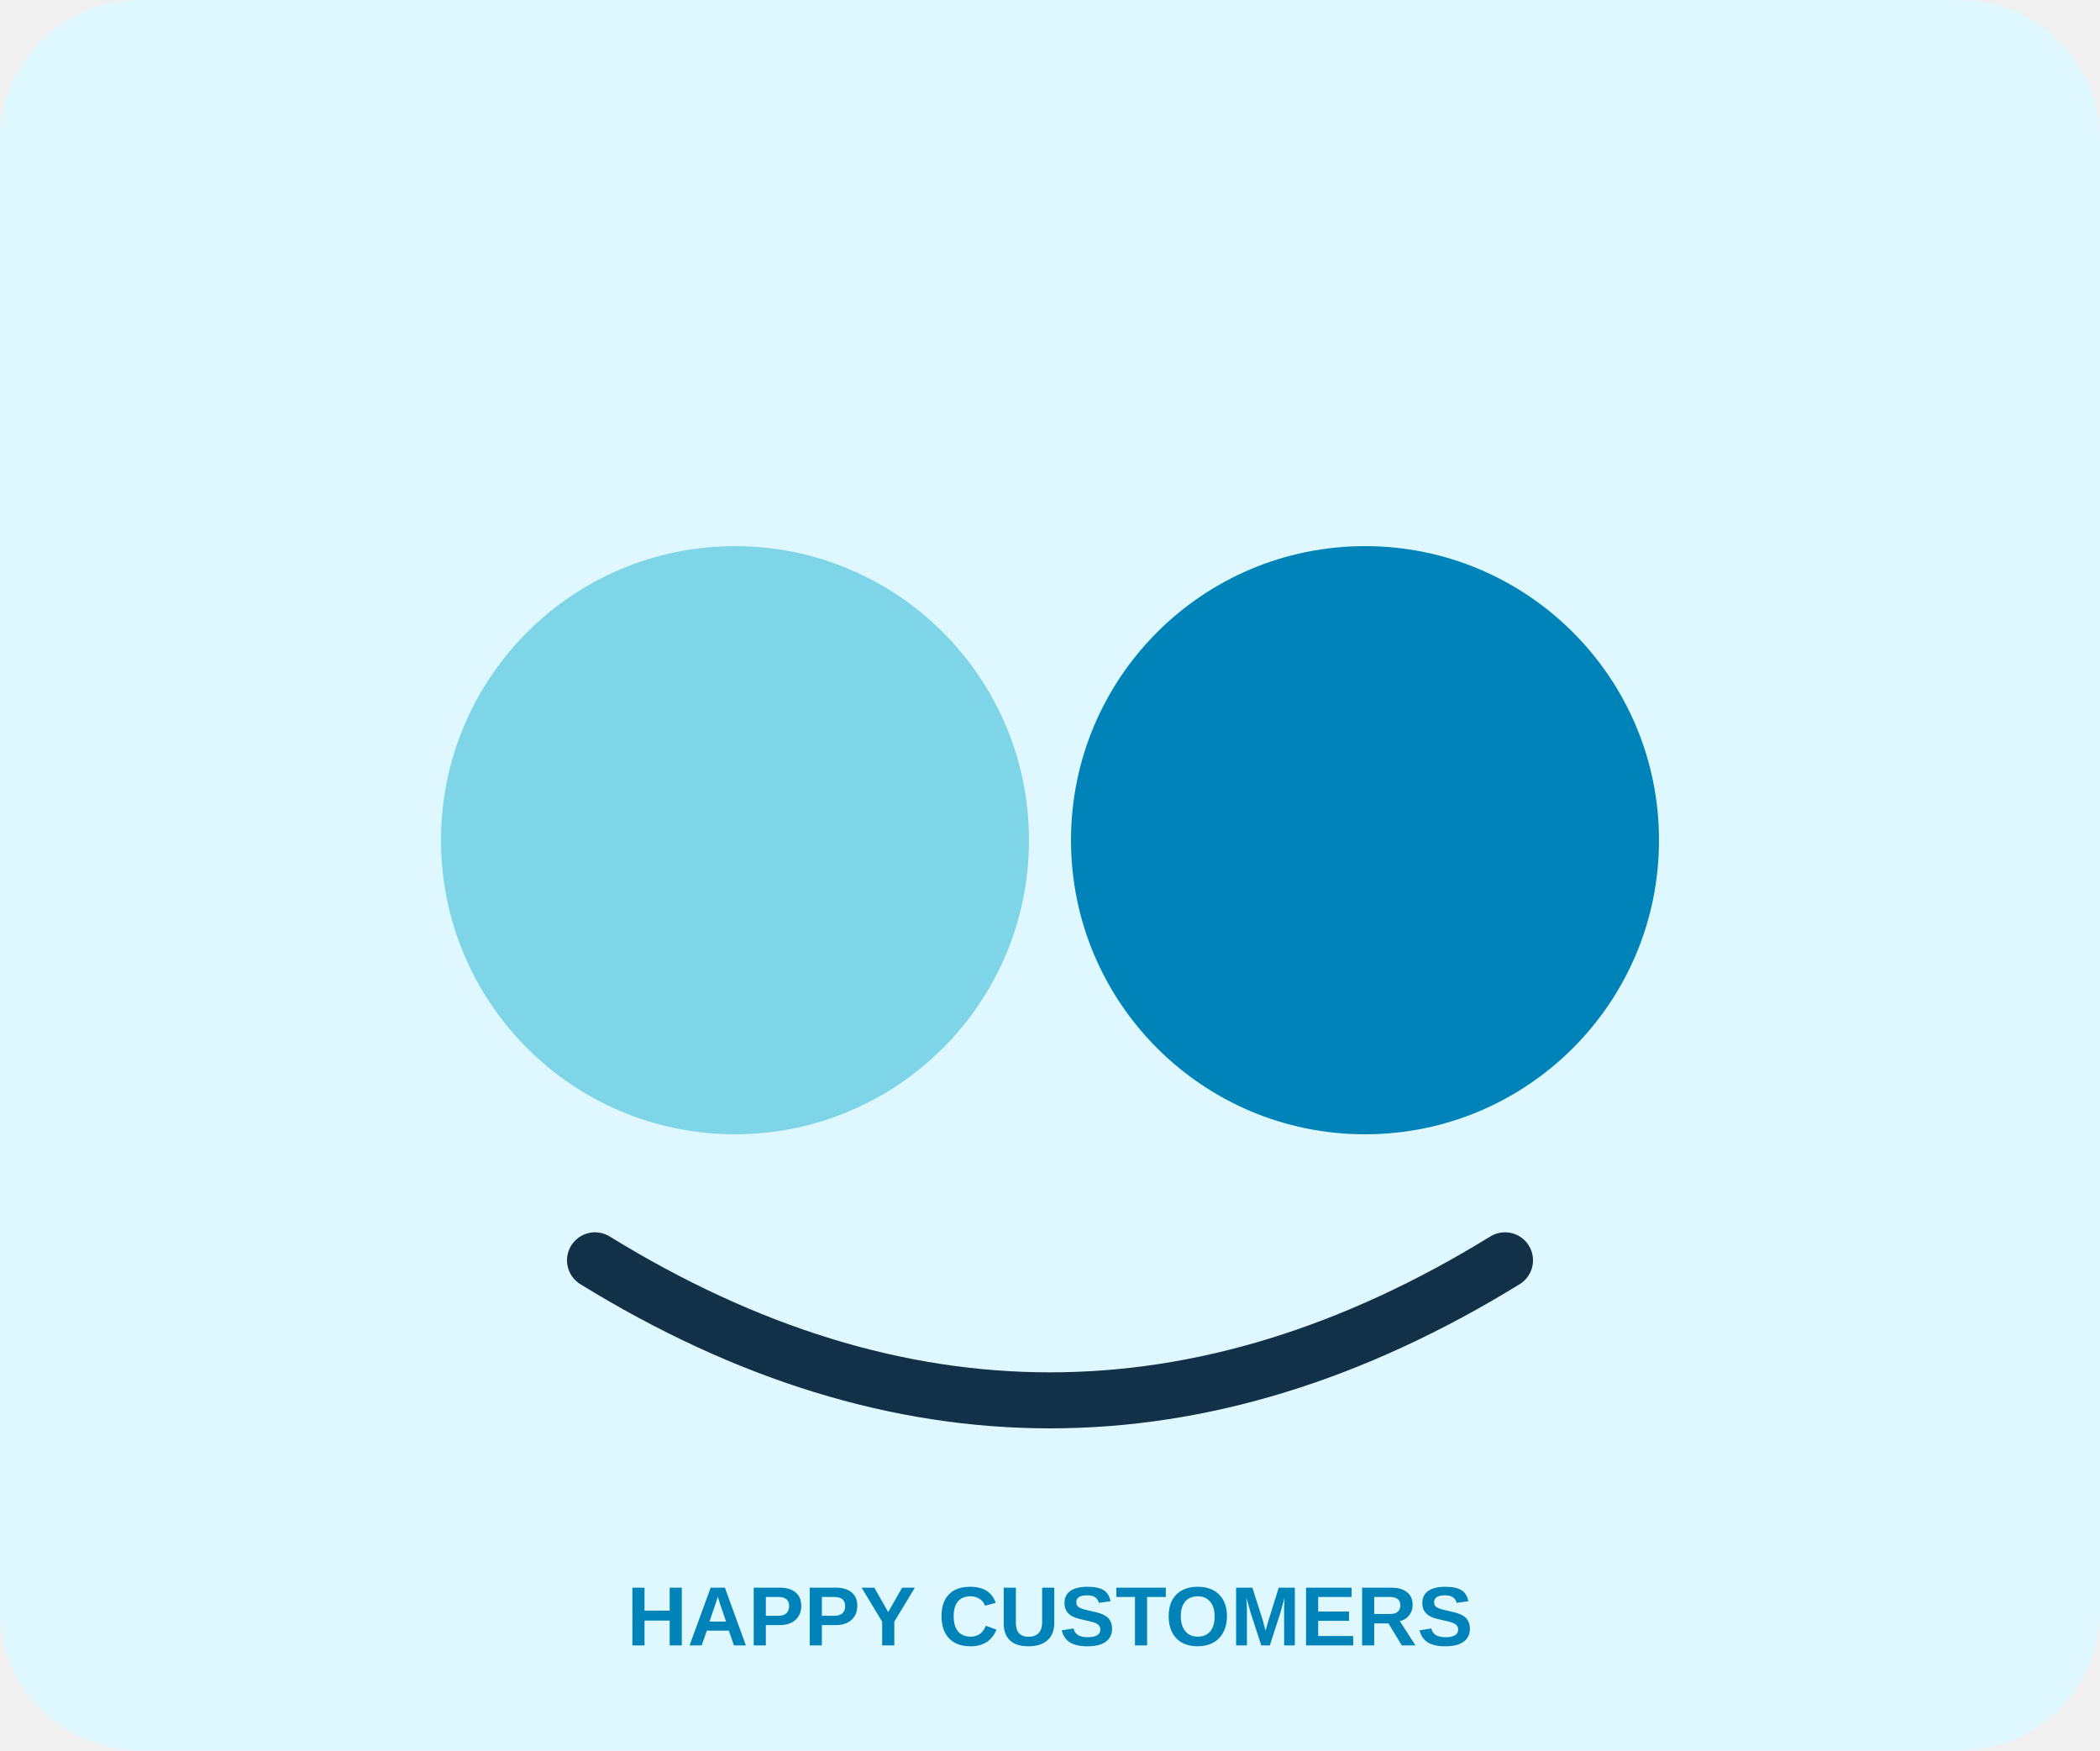
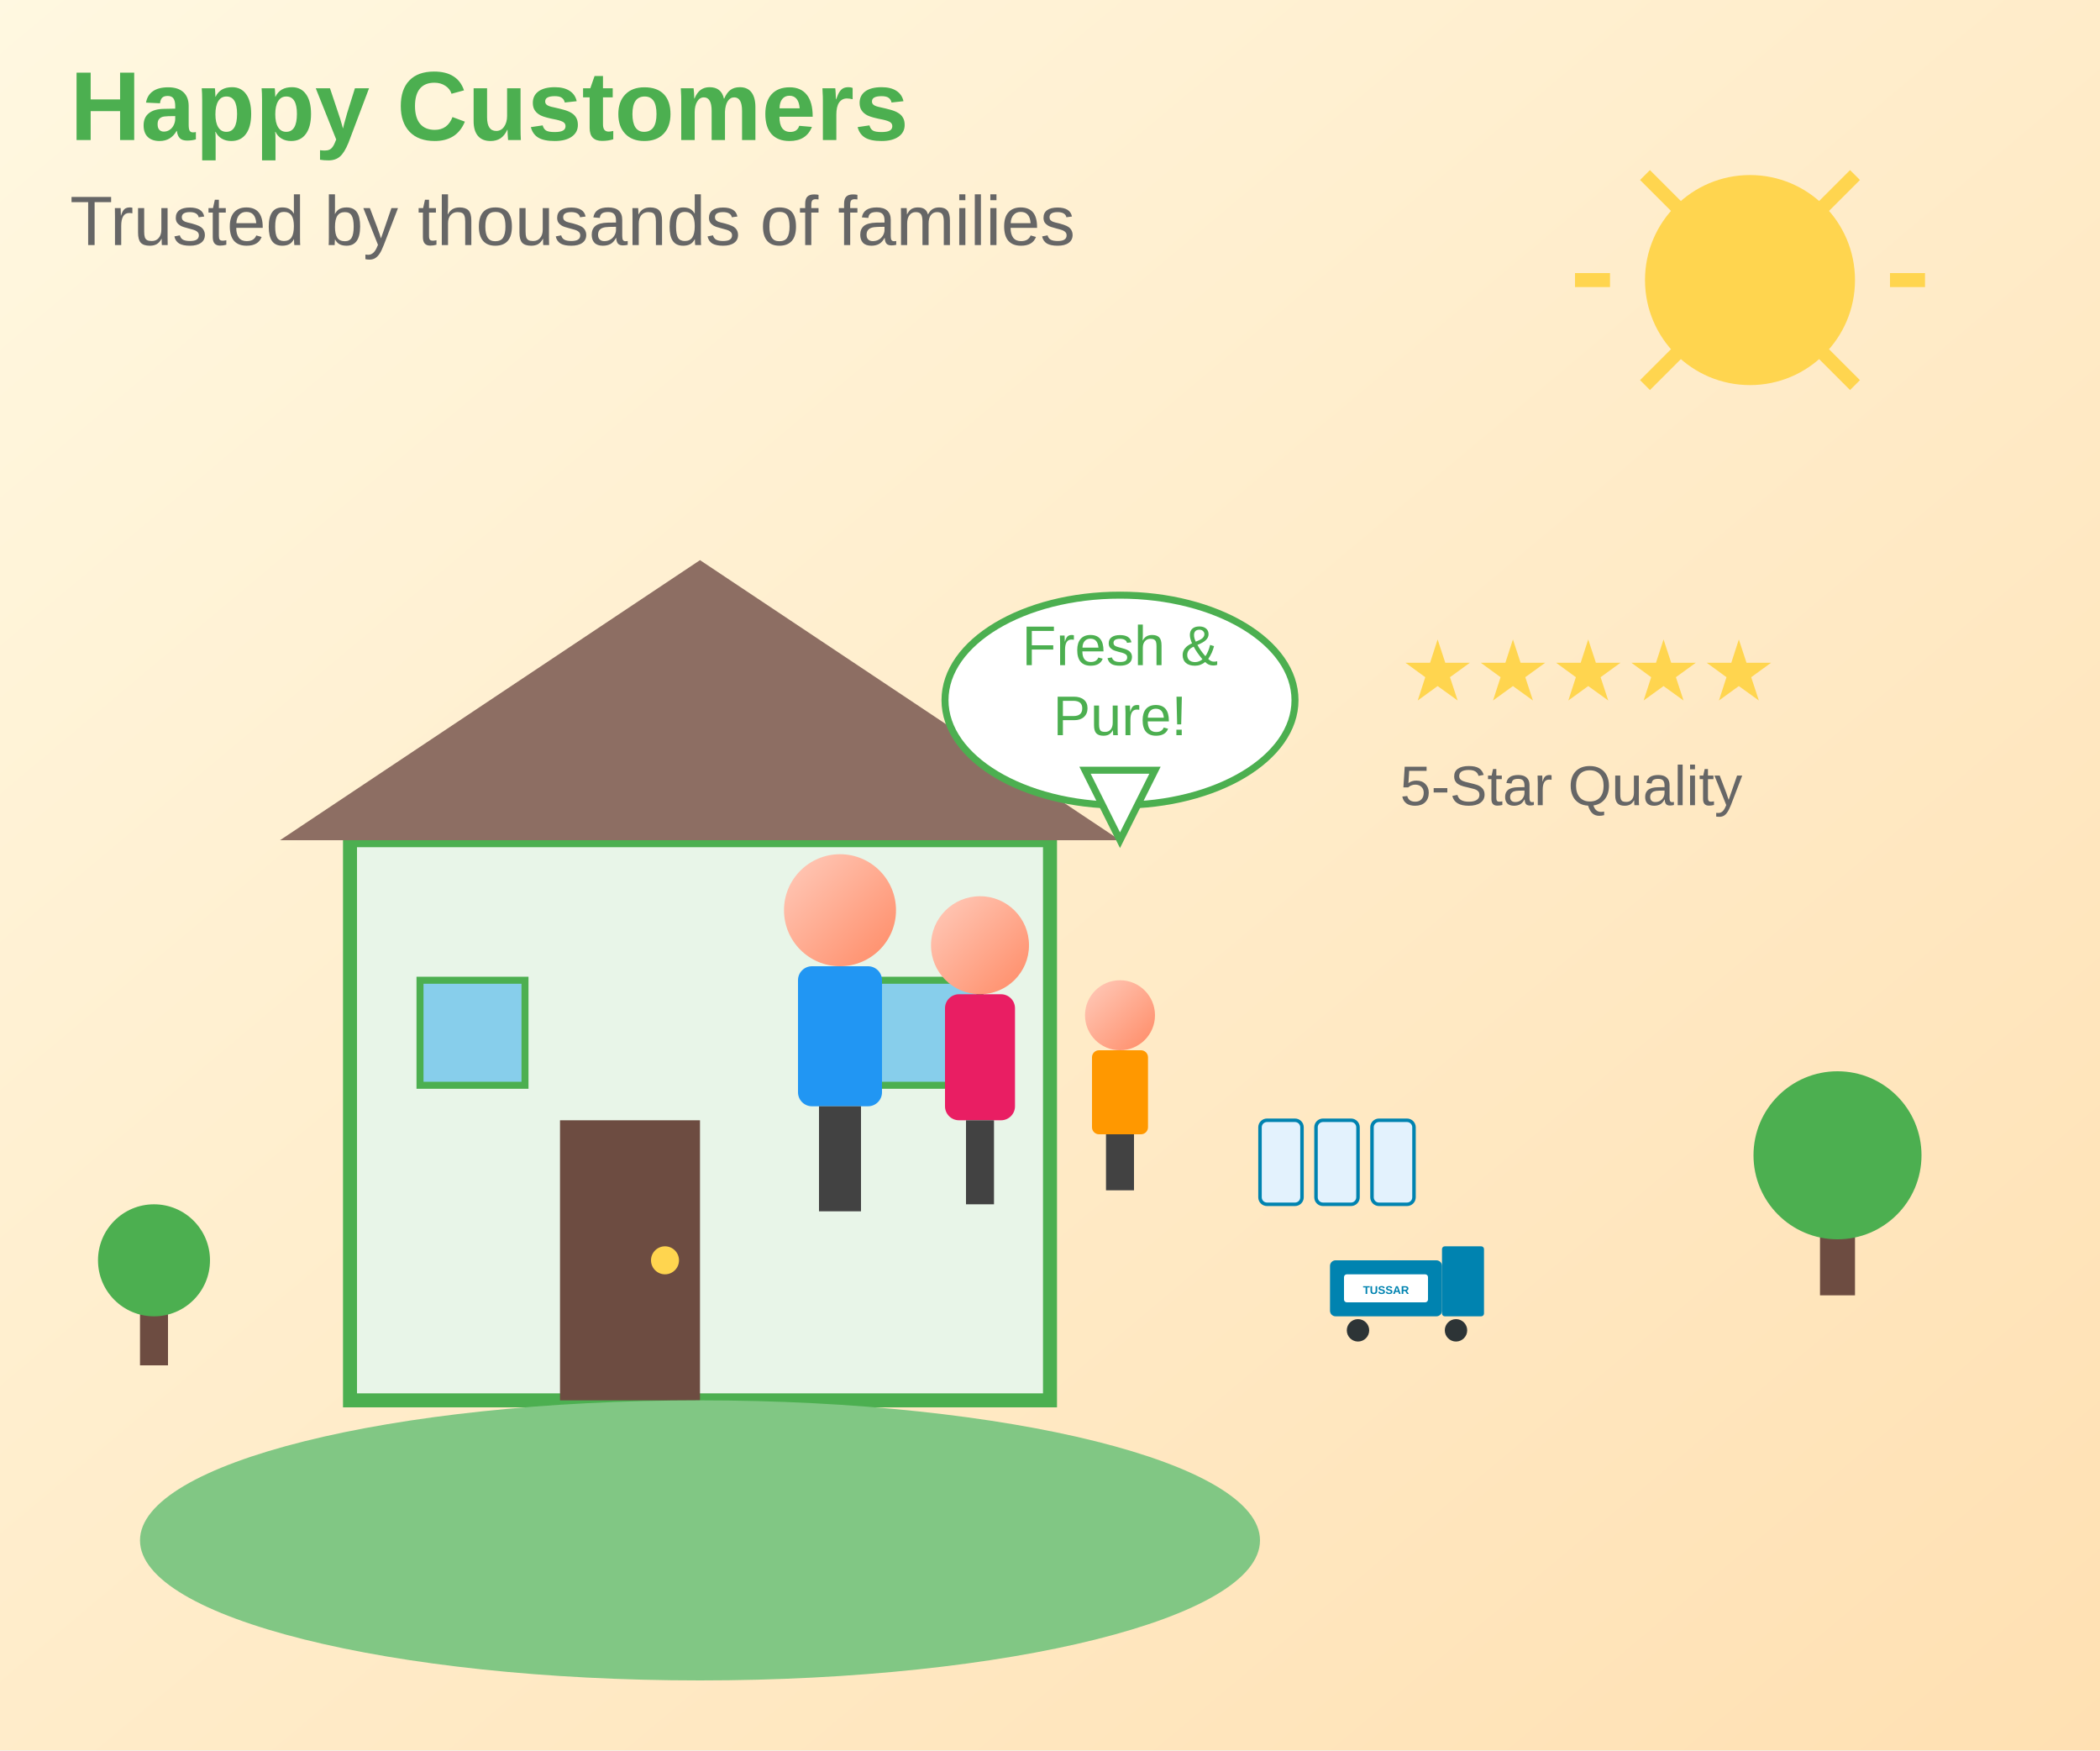
- <svg xmlns="http://www.w3.org/2000/svg" viewBox="0 0 300 250">
-   <rect width="300" height="250" rx="20" fill="#dff8ff" />
-   <circle cx="105" cy="120" r="42" fill="#7fd5e8" />
-   <circle cx="195" cy="120" r="42" fill="#0083b8" />
-   <path d="M85 180 Q150 220 215 180" fill="none" stroke="#123047" stroke-width="8" stroke-linecap="round" />
-   <text x="150" y="235" text-anchor="middle" fill="#0083b8" font-family="Arial" font-weight="bold">HAPPY CUSTOMERS</text>
+ <svg xmlns="http://www.w3.org/2000/svg" width="300" height="250" viewBox="0 0 300 250" fill="none">
+   <defs>
+     <linearGradient id="homeGradient" x1="0%" y1="0%" x2="100%" y2="100%">
+       <stop offset="0%" style="stop-color:#fff8e1;stop-opacity:1" />
+       <stop offset="100%" style="stop-color:#ffe0b2;stop-opacity:1" />
+     </linearGradient>
+     <linearGradient id="familyGradient" x1="0%" y1="0%" x2="100%" y2="100%">
+       <stop offset="0%" style="stop-color:#ffccbc;stop-opacity:1" />
+       <stop offset="100%" style="stop-color:#ff8a65;stop-opacity:1" />
+     </linearGradient>
+   </defs>
+   <rect width="300" height="250" fill="url(#homeGradient)" />
+   <rect x="50" y="120" width="100" height="80" fill="#e8f5e8" stroke="#4caf50" stroke-width="2" />
+   <polygon points="40,120 100,80 160,120" fill="#8d6e63" />
+   <rect x="80" y="160" width="20" height="40" fill="#6d4c41" />
+   <circle cx="95" cy="180" r="2" fill="#ffd54f" />
+   <rect x="60" y="140" width="15" height="15" fill="#87ceeb" stroke="#4caf50" stroke-width="1" />
+   <rect x="125" y="140" width="15" height="15" fill="#87ceeb" stroke="#4caf50" stroke-width="1" />
+   <g transform="translate(120,130)">
+     <circle cx="0" cy="0" r="8" fill="url(#familyGradient)" />
+     <rect x="-6" y="8" width="12" height="20" fill="#2196f3" rx="2" />
+     <rect x="-3" y="28" width="6" height="15" fill="#424242" />
+   </g>
+   <g transform="translate(140,135)">
+     <circle cx="0" cy="0" r="7" fill="url(#familyGradient)" />
+     <rect x="-5" y="7" width="10" height="18" fill="#e91e63" rx="2" />
+     <rect x="-2" y="25" width="4" height="12" fill="#424242" />
+   </g>
+   <g transform="translate(160,145)">
+     <circle cx="0" cy="0" r="5" fill="url(#familyGradient)" />
+     <rect x="-4" y="5" width="8" height="12" fill="#ff9800" rx="1" />
+     <rect x="-2" y="17" width="4" height="8" fill="#424242" />
+   </g>
+   <g transform="translate(180,160)">
+     <rect x="0" y="0" width="6" height="12" fill="#e3f2fd" stroke="#0083b0" stroke-width="0.5" rx="1" />
+     <rect x="8" y="0" width="6" height="12" fill="#e3f2fd" stroke="#0083b0" stroke-width="0.5" rx="1" />
+     <rect x="16" y="0" width="6" height="12" fill="#e3f2fd" stroke="#0083b0" stroke-width="0.5" rx="1" />
+   </g>
+   <g transform="translate(190,180) scale(0.4)">
+     <rect x="0" y="0" width="40" height="20" fill="#0083b0" rx="2" />
+     <rect x="40" y="-5" width="15" height="25" fill="#0083b0" rx="1" />
+     <circle cx="10" cy="25" r="4" fill="#2d3436" />
+     <circle cx="45" cy="25" r="4" fill="#2d3436" />
+     <rect x="5" y="5" width="30" height="10" fill="white" rx="1" />
+     <text x="20" y="12" text-anchor="middle" font-family="Arial, sans-serif" font-size="4" font-weight="bold" fill="#0083b0">TUSSAR</text>
+   </g>
+   <g transform="translate(160,100)">
+     <ellipse cx="0" cy="0" rx="25" ry="15" fill="white" stroke="#4caf50" stroke-width="1" />
+     <polygon points="-5,10 0,20 5,10" fill="white" stroke="#4caf50" stroke-width="1" />
+     <text x="0" y="-5" text-anchor="middle" font-family="Arial, sans-serif" font-size="8" fill="#4caf50">Fresh &amp;</text>
+     <text x="0" y="5" text-anchor="middle" font-family="Arial, sans-serif" font-size="8" fill="#4caf50">Pure!</text>
+   </g>
+   <g transform="translate(200,100)">
+     <text x="0" y="0" font-family="Arial, sans-serif" font-size="12" fill="#ffd54f">★★★★★</text>
+     <text x="0" y="15" font-family="Arial, sans-serif" font-size="8" fill="#666">5-Star Quality</text>
+   </g>
+   <ellipse cx="100" cy="220" rx="80" ry="20" fill="#81c784" />
+   <g transform="translate(20,160)">
+     <rect x="0" y="20" width="4" height="15" fill="#6d4c41" />
+     <circle cx="2" cy="20" r="8" fill="#4caf50" />
+   </g>
+   <g transform="translate(260,140)">
+     <rect x="0" y="25" width="5" height="20" fill="#6d4c41" />
+     <circle cx="2.5" cy="25" r="12" fill="#4caf50" />
+   </g>
+   <circle cx="250" cy="40" r="15" fill="#ffd54f" />
+   <g stroke="#ffd54f" stroke-width="2">
+     <line x1="235" y1="25" x2="240" y2="30" />
+     <line x1="265" y1="25" x2="260" y2="30" />
+     <line x1="275" y1="40" x2="270" y2="40" />
+     <line x1="265" y1="55" x2="260" y2="50" />
+     <line x1="235" y1="55" x2="240" y2="50" />
+     <line x1="225" y1="40" x2="230" y2="40" />
+   </g>
+   <text x="10" y="20" font-family="Arial, sans-serif" font-size="14" font-weight="bold" fill="#4caf50">Happy Customers</text>
+   <text x="10" y="35" font-family="Arial, sans-serif" font-size="10" fill="#666">Trusted by thousands of families</text>
</svg>
